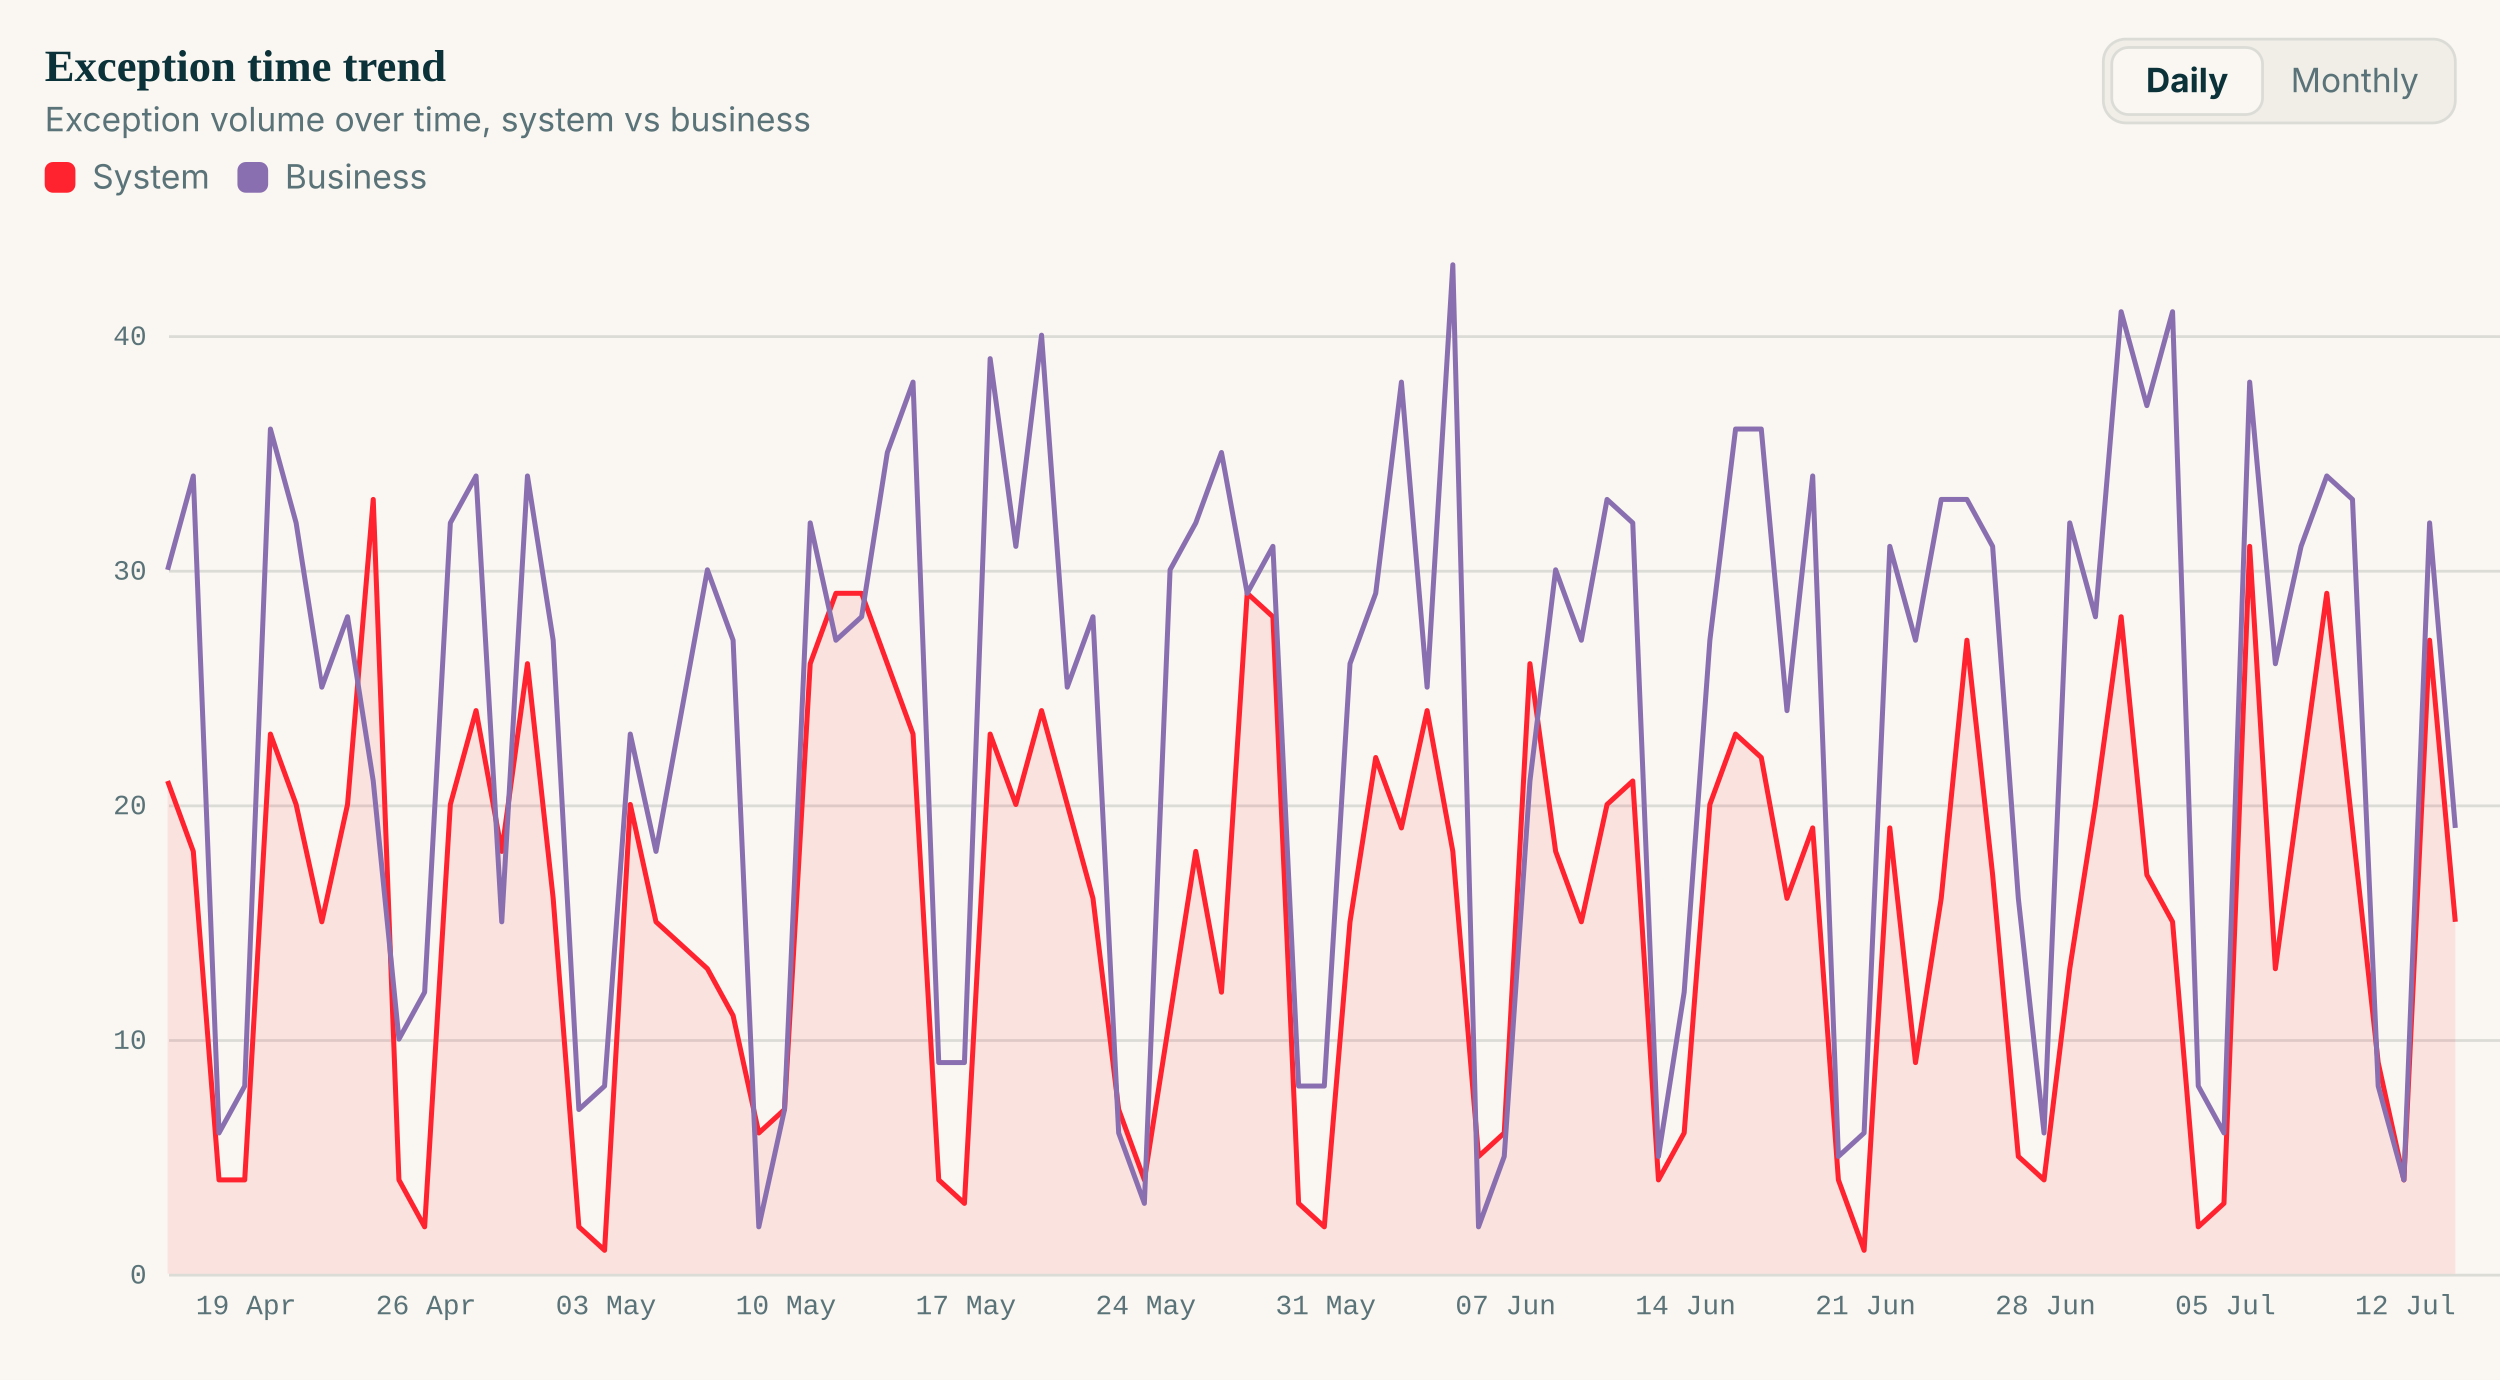
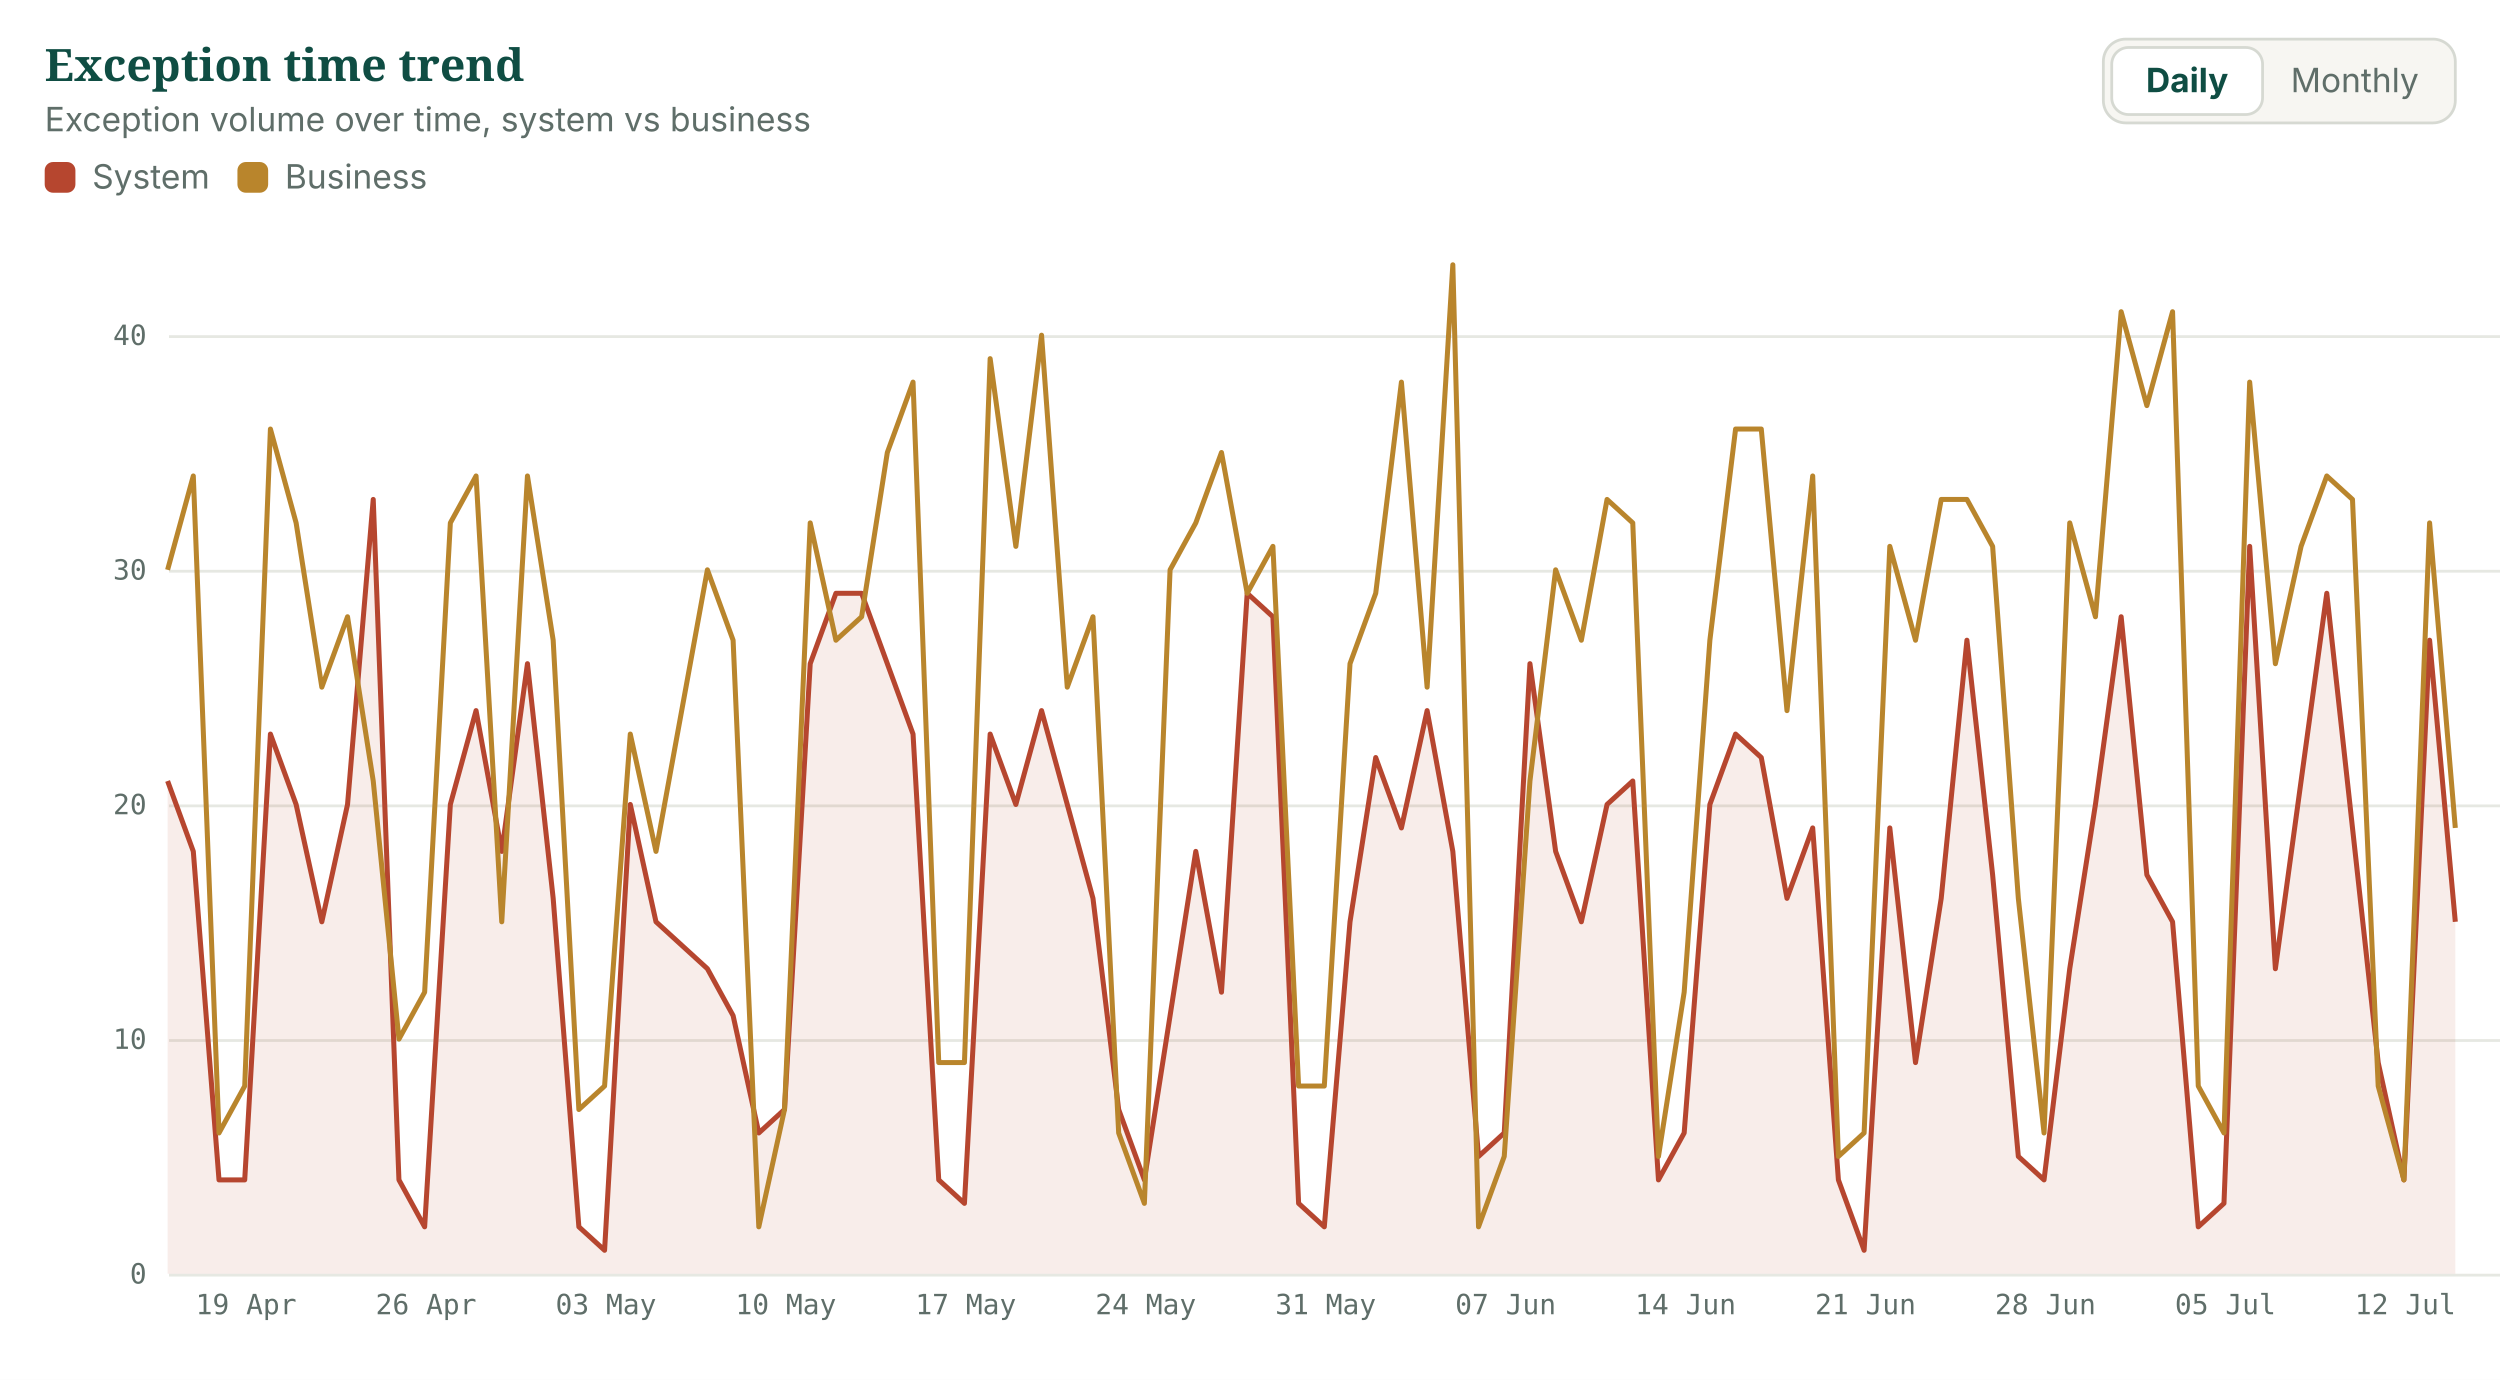
<svg xmlns="http://www.w3.org/2000/svg" version="1.1" class="marks" width="895" height="494" viewBox="0 0 895 494">
-   <rect width="895" height="494" fill="#FAF7F2" />
+   <rect width="895" height="494" fill="#FFFFFF" />
  <g fill="none" stroke-miterlimit="10" transform="translate(0,0)">
    <g class="mark-group role-frame root" role="graphics-object" aria-roledescription="group mark container">
      <g transform="translate(0,0)">
        <path class="background" aria-hidden="true" d="M0,0h895v494h-895Z" />
        <g>
          <g class="mark-text role-mark frame_title" role="graphics-object" aria-roledescription="text mark container">
-             <text text-anchor="start" transform="translate(16,29)" font-family="Georgia, Gelasio, 'Times New Roman', serif" font-size="16px" font-weight="bold" fill="#0B3239">Exception time trend</text>
+             <text text-anchor="start" transform="translate(16,29)" font-family="Fraunces, Cambria, Georgia, Gelasio, serif" font-size="16px" font-weight="bold" fill="#0F4D43">Exception time trend</text>
          </g>
          <g class="mark-text role-mark" role="graphics-object" aria-roledescription="text mark container">
-             <text text-anchor="start" transform="translate(16,47)" font-family="Calibri, Carlito, 'Segoe UI', Inter, Arial, sans-serif" font-size="12px" fill="#5A7378">Exception volume over time, system vs business</text>
+             <text text-anchor="start" transform="translate(16,47)" font-family="Inter, 'Segoe UI', Carlito, Calibri, Arial, sans-serif" font-size="12px" fill="#5F6E69">Exception volume over time, system vs business</text>
          </g>
          <g class="mark-rect role-mark" role="graphics-symbol" aria-roledescription="rect mark container">
-             <path d="M19,58L24,58C25.656,58,27,59.344,27,61L27,66C27,67.656,25.656,69,24,69L19,69C17.344,69,16,67.656,16,66L16,61C16,59.344,17.344,58,19,58Z" fill="#FF222F" />
+             <path d="M19,58L24,58C25.656,58,27,59.344,27,61L27,66C27,67.656,25.656,69,24,69L19,69C17.344,69,16,67.656,16,66L16,61C16,59.344,17.344,58,19,58Z" fill="#B6462F" />
          </g>
          <g class="mark-text role-mark" role="graphics-object" aria-roledescription="text mark container">
-             <text text-anchor="start" transform="translate(33,67.5)" font-family="Calibri, Carlito, 'Segoe UI', Inter, Arial, sans-serif" font-size="12px" fill="#5A7378">System</text>
+             <text text-anchor="start" transform="translate(33,67.5)" font-family="Inter, 'Segoe UI', Carlito, Calibri, Arial, sans-serif" font-size="12px" fill="#5F6E69">System</text>
          </g>
          <g class="mark-rect role-mark" role="graphics-symbol" aria-roledescription="rect mark container">
-             <path d="M88,58L93,58C94.656,58,96,59.344,96,61L96,66C96,67.656,94.656,69,93,69L88,69C86.344,69,85,67.656,85,66L85,61C85,59.344,86.344,58,88,58Z" fill="#8A6FB0" />
+             <path d="M88,58L93,58C94.656,58,96,59.344,96,61L96,66C96,67.656,94.656,69,93,69L88,69C86.344,69,85,67.656,85,66L85,61C85,59.344,86.344,58,88,58Z" fill="#B9852C" />
          </g>
          <g class="mark-text role-mark" role="graphics-object" aria-roledescription="text mark container">
-             <text text-anchor="start" transform="translate(102,67.5)" font-family="Calibri, Carlito, 'Segoe UI', Inter, Arial, sans-serif" font-size="12px" fill="#5A7378">Business</text>
+             <text text-anchor="start" transform="translate(102,67.5)" font-family="Inter, 'Segoe UI', Carlito, Calibri, Arial, sans-serif" font-size="12px" fill="#5F6E69">Business</text>
          </g>
          <g class="mark-rect role-mark" role="graphics-symbol" aria-roledescription="rect mark container">
-             <path d="M761,14L871,14C875.415,14,879,17.585,879,22L879,36C879,40.415,875.415,44,871,44L761,44C756.585,44,753,40.415,753,36L753,22C753,17.585,756.585,14,761,14Z" fill="#F1EEE8" stroke="#DCDCD7" />
+             <path d="M761,14L871,14C875.415,14,879,17.585,879,22L879,36C879,40.415,875.415,44,871,44L761,44C756.585,44,753,40.415,753,36L753,22C753,17.585,756.585,14,761,14Z" fill="#F7F6F2" stroke="#D6D9D2" />
          </g>
          <g class="mark-rect role-mark seg_grain_0" role="graphics-symbol" aria-roledescription="rect mark container">
-             <path d="M762,17L804,17C807.311,17,810,19.689,810,23L810,35C810,38.311,807.311,41,804,41L762,41C758.689,41,756,38.311,756,35L756,23C756,19.689,758.689,17,762,17Z" fill="#FAF7F2" stroke="#DCDCD7" />
+             <path d="M762,17L804,17C807.311,17,810,19.689,810,23L810,35C810,38.311,807.311,41,804,41L762,41C758.689,41,756,38.311,756,35L756,23C756,19.689,758.689,17,762,17Z" fill="#FFFFFF" stroke="#D6D9D2" />
          </g>
          <g class="mark-text role-mark" role="graphics-object" aria-roledescription="text mark container" pointer-events="none">
-             <text text-anchor="middle" transform="translate(783,33)" font-family="Calibri, Carlito, 'Segoe UI', Inter, Arial, sans-serif" font-size="12px" font-weight="bold" fill="#0B3239">Daily</text>
+             <text text-anchor="middle" transform="translate(783,33)" font-family="Inter, 'Segoe UI', Carlito, Calibri, Arial, sans-serif" font-size="12px" font-weight="bold" fill="#0F4D43">Daily</text>
          </g>
          <g class="mark-rect role-mark seg_grain_1" role="graphics-symbol" aria-roledescription="rect mark container">
            <path d="M816,17L870,17C873.311,17,876,19.689,876,23L876,35C876,38.311,873.311,41,870,41L816,41C812.689,41,810,38.311,810,35L810,23C810,19.689,812.689,17,816,17Z" />
          </g>
          <g class="mark-text role-mark" role="graphics-object" aria-roledescription="text mark container" pointer-events="none">
-             <text text-anchor="middle" transform="translate(843,33)" font-family="Calibri, Carlito, 'Segoe UI', Inter, Arial, sans-serif" font-size="12px" font-weight="normal" fill="#5A7378">Monthly</text>
+             <text text-anchor="middle" transform="translate(843,33)" font-family="Inter, 'Segoe UI', Carlito, Calibri, Arial, sans-serif" font-size="12px" font-weight="normal" fill="#5F6E69">Monthly</text>
          </g>
          <g class="mark-group role-scope chart" role="graphics-object" aria-roledescription="group mark container">
            <g transform="translate(60,78)">
              <path class="background" aria-hidden="true" d="M0,0h819v378h-819Z" />
              <g>
                <g class="mark-group role-axis" role="graphics-symbol" aria-roledescription="axis" aria-label="Y-axis for a linear scale with values from 0 to 45">
                  <g transform="translate(0.5,0.5)">
                    <path class="background" aria-hidden="true" d="M0,0h0v0h0Z" pointer-events="none" />
                    <g>
                      <g class="mark-rule role-axis-grid" pointer-events="none">
-                         <line transform="translate(0,378)" x2="895" y2="0" stroke="#DCDCD7" stroke-width="1" opacity="1" />
-                         <line transform="translate(0,294)" x2="895" y2="0" stroke="#DCDCD7" stroke-width="1" opacity="1" />
-                         <line transform="translate(0,210)" x2="895" y2="0" stroke="#DCDCD7" stroke-width="1" opacity="1" />
-                         <line transform="translate(0,126)" x2="895" y2="0" stroke="#DCDCD7" stroke-width="1" opacity="1" />
-                         <line transform="translate(0,42)" x2="895" y2="0" stroke="#DCDCD7" stroke-width="1" opacity="1" />
+                         <line transform="translate(0,378)" x2="895" y2="0" stroke="#E6E8E2" stroke-width="1" opacity="1" />
+                         <line transform="translate(0,294)" x2="895" y2="0" stroke="#E6E8E2" stroke-width="1" opacity="1" />
+                         <line transform="translate(0,210)" x2="895" y2="0" stroke="#E6E8E2" stroke-width="1" opacity="1" />
+                         <line transform="translate(0,126)" x2="895" y2="0" stroke="#E6E8E2" stroke-width="1" opacity="1" />
+                         <line transform="translate(0,42)" x2="895" y2="0" stroke="#E6E8E2" stroke-width="1" opacity="1" />
                      </g>
                      <g class="mark-text role-axis-label" pointer-events="none">
-                         <text text-anchor="end" transform="translate(-8,381)" font-family="'JetBrains Mono', 'Roboto Mono', Consolas, 'Courier New', monospace" font-size="10px" fill="#5A7378" opacity="1">0</text>
-                         <text text-anchor="end" transform="translate(-8,297)" font-family="'JetBrains Mono', 'Roboto Mono', Consolas, 'Courier New', monospace" font-size="10px" fill="#5A7378" opacity="1">10</text>
-                         <text text-anchor="end" transform="translate(-8,213)" font-family="'JetBrains Mono', 'Roboto Mono', Consolas, 'Courier New', monospace" font-size="10px" fill="#5A7378" opacity="1">20</text>
-                         <text text-anchor="end" transform="translate(-8,129)" font-family="'JetBrains Mono', 'Roboto Mono', Consolas, 'Courier New', monospace" font-size="10px" fill="#5A7378" opacity="1">30</text>
-                         <text text-anchor="end" transform="translate(-8,45)" font-family="'JetBrains Mono', 'Roboto Mono', Consolas, 'Courier New', monospace" font-size="10px" fill="#5A7378" opacity="1">40</text>
+                         <text text-anchor="end" transform="translate(-8,381)" font-family="'JetBrains Mono', Consolas, 'Roboto Mono', monospace" font-size="10px" fill="#5F6E69" opacity="1">0</text>
+                         <text text-anchor="end" transform="translate(-8,297)" font-family="'JetBrains Mono', Consolas, 'Roboto Mono', monospace" font-size="10px" fill="#5F6E69" opacity="1">10</text>
+                         <text text-anchor="end" transform="translate(-8,213)" font-family="'JetBrains Mono', Consolas, 'Roboto Mono', monospace" font-size="10px" fill="#5F6E69" opacity="1">20</text>
+                         <text text-anchor="end" transform="translate(-8,129)" font-family="'JetBrains Mono', Consolas, 'Roboto Mono', monospace" font-size="10px" fill="#5F6E69" opacity="1">30</text>
+                         <text text-anchor="end" transform="translate(-8,45)" font-family="'JetBrains Mono', Consolas, 'Roboto Mono', monospace" font-size="10px" fill="#5F6E69" opacity="1">40</text>
                      </g>
                    </g>
                    <path class="foreground" aria-hidden="true" d="" pointer-events="none" display="none" />
                  </g>
                </g>
                <g class="mark-group role-axis" role="graphics-symbol" aria-roledescription="axis" aria-label="X-axis for a utc scale with values from Thursday, 16 April 2026, 12:00:00 AM UTC to Tuesday, 14 July 2026, 12:00:00 AM UTC">
                  <g transform="translate(0.5,378.5)">
                    <path class="background" aria-hidden="true" d="M0,0h0v0h0Z" pointer-events="none" />
                    <g>
                      <g class="mark-text role-axis-label" pointer-events="none">
-                         <text text-anchor="middle" transform="translate(27.60674,14)" font-family="'JetBrains Mono', 'Roboto Mono', Consolas, 'Courier New', monospace" font-size="10px" fill="#5A7378" opacity="1">19 Apr</text>
-                         <text text-anchor="middle" transform="translate(92.02247,14)" font-family="'JetBrains Mono', 'Roboto Mono', Consolas, 'Courier New', monospace" font-size="10px" fill="#5A7378" opacity="1">26 Apr</text>
-                         <text text-anchor="middle" transform="translate(156.4382,14)" font-family="'JetBrains Mono', 'Roboto Mono', Consolas, 'Courier New', monospace" font-size="10px" fill="#5A7378" opacity="1">03 May</text>
-                         <text text-anchor="middle" transform="translate(220.8539,14)" font-family="'JetBrains Mono', 'Roboto Mono', Consolas, 'Courier New', monospace" font-size="10px" fill="#5A7378" opacity="1">10 May</text>
-                         <text text-anchor="middle" transform="translate(285.2697,14)" font-family="'JetBrains Mono', 'Roboto Mono', Consolas, 'Courier New', monospace" font-size="10px" fill="#5A7378" opacity="1">17 May</text>
-                         <text text-anchor="middle" transform="translate(349.6854,14)" font-family="'JetBrains Mono', 'Roboto Mono', Consolas, 'Courier New', monospace" font-size="10px" fill="#5A7378" opacity="1">24 May</text>
-                         <text text-anchor="middle" transform="translate(414.1011,14)" font-family="'JetBrains Mono', 'Roboto Mono', Consolas, 'Courier New', monospace" font-size="10px" fill="#5A7378" opacity="1">31 May</text>
-                         <text text-anchor="middle" transform="translate(478.5169,14)" font-family="'JetBrains Mono', 'Roboto Mono', Consolas, 'Courier New', monospace" font-size="10px" fill="#5A7378" opacity="1">07 Jun</text>
-                         <text text-anchor="middle" transform="translate(542.9326,14)" font-family="'JetBrains Mono', 'Roboto Mono', Consolas, 'Courier New', monospace" font-size="10px" fill="#5A7378" opacity="1">14 Jun</text>
-                         <text text-anchor="middle" transform="translate(607.3483,14)" font-family="'JetBrains Mono', 'Roboto Mono', Consolas, 'Courier New', monospace" font-size="10px" fill="#5A7378" opacity="1">21 Jun</text>
-                         <text text-anchor="middle" transform="translate(671.764,14)" font-family="'JetBrains Mono', 'Roboto Mono', Consolas, 'Courier New', monospace" font-size="10px" fill="#5A7378" opacity="1">28 Jun</text>
-                         <text text-anchor="middle" transform="translate(736.1798,14)" font-family="'JetBrains Mono', 'Roboto Mono', Consolas, 'Courier New', monospace" font-size="10px" fill="#5A7378" opacity="1">05 Jul</text>
-                         <text text-anchor="middle" transform="translate(800.5955,14)" font-family="'JetBrains Mono', 'Roboto Mono', Consolas, 'Courier New', monospace" font-size="10px" fill="#5A7378" opacity="1">12 Jul</text>
+                         <text text-anchor="middle" transform="translate(27.60674,14)" font-family="'JetBrains Mono', Consolas, 'Roboto Mono', monospace" font-size="10px" fill="#5F6E69" opacity="1">19 Apr</text>
+                         <text text-anchor="middle" transform="translate(92.02247,14)" font-family="'JetBrains Mono', Consolas, 'Roboto Mono', monospace" font-size="10px" fill="#5F6E69" opacity="1">26 Apr</text>
+                         <text text-anchor="middle" transform="translate(156.4382,14)" font-family="'JetBrains Mono', Consolas, 'Roboto Mono', monospace" font-size="10px" fill="#5F6E69" opacity="1">03 May</text>
+                         <text text-anchor="middle" transform="translate(220.8539,14)" font-family="'JetBrains Mono', Consolas, 'Roboto Mono', monospace" font-size="10px" fill="#5F6E69" opacity="1">10 May</text>
+                         <text text-anchor="middle" transform="translate(285.2697,14)" font-family="'JetBrains Mono', Consolas, 'Roboto Mono', monospace" font-size="10px" fill="#5F6E69" opacity="1">17 May</text>
+                         <text text-anchor="middle" transform="translate(349.6854,14)" font-family="'JetBrains Mono', Consolas, 'Roboto Mono', monospace" font-size="10px" fill="#5F6E69" opacity="1">24 May</text>
+                         <text text-anchor="middle" transform="translate(414.1011,14)" font-family="'JetBrains Mono', Consolas, 'Roboto Mono', monospace" font-size="10px" fill="#5F6E69" opacity="1">31 May</text>
+                         <text text-anchor="middle" transform="translate(478.5169,14)" font-family="'JetBrains Mono', Consolas, 'Roboto Mono', monospace" font-size="10px" fill="#5F6E69" opacity="1">07 Jun</text>
+                         <text text-anchor="middle" transform="translate(542.9326,14)" font-family="'JetBrains Mono', Consolas, 'Roboto Mono', monospace" font-size="10px" fill="#5F6E69" opacity="1">14 Jun</text>
+                         <text text-anchor="middle" transform="translate(607.3483,14)" font-family="'JetBrains Mono', Consolas, 'Roboto Mono', monospace" font-size="10px" fill="#5F6E69" opacity="1">21 Jun</text>
+                         <text text-anchor="middle" transform="translate(671.764,14)" font-family="'JetBrains Mono', Consolas, 'Roboto Mono', monospace" font-size="10px" fill="#5F6E69" opacity="1">28 Jun</text>
+                         <text text-anchor="middle" transform="translate(736.1798,14)" font-family="'JetBrains Mono', Consolas, 'Roboto Mono', monospace" font-size="10px" fill="#5F6E69" opacity="1">05 Jul</text>
+                         <text text-anchor="middle" transform="translate(800.5955,14)" font-family="'JetBrains Mono', Consolas, 'Roboto Mono', monospace" font-size="10px" fill="#5F6E69" opacity="1">12 Jul</text>
                      </g>
                    </g>
                    <path class="foreground" aria-hidden="true" d="" pointer-events="none" display="none" />
                  </g>
                </g>
                <g class="mark-area role-mark" role="graphics-symbol" aria-roledescription="area mark container">
-                   <path d="M0,201.6L9.202,226.8L18.404,344.4L27.607,344.4L36.809,184.8L46.011,210L55.213,252L64.416,210L73.618,100.8L82.82,344.4L92.022,361.2L101.225,210L110.427,176.4L119.629,226.8L128.831,159.6L138.034,243.6L147.236,361.2L156.438,369.6L165.64,210L174.843,252L184.045,260.4L193.247,268.8L202.449,285.6L211.652,327.6L220.854,319.2L230.056,159.6L239.258,134.4L248.461,134.4L257.663,159.6L266.865,184.8L276.067,344.4L285.27,352.8L294.472,184.8L303.674,210L312.876,176.4L322.079,210L331.281,243.6L340.483,319.2L349.685,344.4L358.888,285.6L368.09,226.8L377.292,277.2L386.494,134.4L395.697,142.8L404.899,352.8L414.101,361.2L423.303,252L432.506,193.2L441.708,218.4L450.91,176.4L460.112,226.8L469.315,336L478.517,327.6L487.719,159.6L496.921,226.8L506.124,252L515.326,210L524.528,201.6L533.73,344.4L542.933,327.6L552.135,210L561.337,184.8L570.539,193.2L579.742,243.6L588.944,218.4L598.146,344.4L607.348,369.6L616.551,218.4L625.753,302.4L634.955,243.6L644.157,151.2L653.36,235.2L662.562,336L671.764,344.4L680.966,268.8L690.169,210L699.371,142.8L708.573,235.2L717.775,252L726.978,361.2L736.18,352.8L745.382,117.6L754.584,268.8L763.787,201.6L772.989,134.4L782.191,218.4L791.393,302.4L800.596,344.4L809.798,151.2L819,252L819,378L809.798,378L800.596,378L791.393,378L782.191,378L772.989,378L763.787,378L754.584,378L745.382,378L736.18,378L726.978,378L717.775,378L708.573,378L699.371,378L690.169,378L680.966,378L671.764,378L662.562,378L653.36,378L644.157,378L634.955,378L625.753,378L616.551,378L607.348,378L598.146,378L588.944,378L579.742,378L570.539,378L561.337,378L552.135,378L542.933,378L533.73,378L524.528,378L515.326,378L506.124,378L496.921,378L487.719,378L478.517,378L469.315,378L460.112,378L450.91,378L441.708,378L432.506,378L423.303,378L414.101,378L404.899,378L395.697,378L386.494,378L377.292,378L368.09,378L358.888,378L349.685,378L340.483,378L331.281,378L322.079,378L312.876,378L303.674,378L294.472,378L285.27,378L276.067,378L266.865,378L257.663,378L248.461,378L239.258,378L230.056,378L220.854,378L211.652,378L202.449,378L193.247,378L184.045,378L174.843,378L165.64,378L156.438,378L147.236,378L138.034,378L128.831,378L119.629,378L110.427,378L101.225,378L92.022,378L82.82,378L73.618,378L64.416,378L55.213,378L46.011,378L36.809,378L27.607,378L18.404,378L9.202,378L0,378Z" fill="#FF222F" fill-opacity="0.1" />
+                   <path d="M0,201.6L9.202,226.8L18.404,344.4L27.607,344.4L36.809,184.8L46.011,210L55.213,252L64.416,210L73.618,100.8L82.82,344.4L92.022,361.2L101.225,210L110.427,176.4L119.629,226.8L128.831,159.6L138.034,243.6L147.236,361.2L156.438,369.6L165.64,210L174.843,252L184.045,260.4L193.247,268.8L202.449,285.6L211.652,327.6L220.854,319.2L230.056,159.6L239.258,134.4L248.461,134.4L257.663,159.6L266.865,184.8L276.067,344.4L285.27,352.8L294.472,184.8L303.674,210L312.876,176.4L322.079,210L331.281,243.6L340.483,319.2L349.685,344.4L358.888,285.6L368.09,226.8L377.292,277.2L386.494,134.4L395.697,142.8L404.899,352.8L414.101,361.2L423.303,252L432.506,193.2L441.708,218.4L450.91,176.4L460.112,226.8L469.315,336L478.517,327.6L487.719,159.6L496.921,226.8L506.124,252L515.326,210L524.528,201.6L533.73,344.4L542.933,327.6L552.135,210L561.337,184.8L570.539,193.2L579.742,243.6L588.944,218.4L598.146,344.4L607.348,369.6L616.551,218.4L625.753,302.4L634.955,243.6L644.157,151.2L653.36,235.2L662.562,336L671.764,344.4L680.966,268.8L690.169,210L699.371,142.8L708.573,235.2L717.775,252L726.978,361.2L736.18,352.8L745.382,117.6L754.584,268.8L763.787,201.6L772.989,134.4L782.191,218.4L791.393,302.4L800.596,344.4L809.798,151.2L819,252L819,378L809.798,378L800.596,378L791.393,378L782.191,378L772.989,378L763.787,378L754.584,378L745.382,378L736.18,378L726.978,378L717.775,378L708.573,378L699.371,378L690.169,378L680.966,378L671.764,378L662.562,378L653.36,378L644.157,378L634.955,378L625.753,378L616.551,378L607.348,378L598.146,378L588.944,378L579.742,378L570.539,378L561.337,378L552.135,378L542.933,378L533.73,378L524.528,378L515.326,378L506.124,378L496.921,378L487.719,378L478.517,378L469.315,378L460.112,378L450.91,378L441.708,378L432.506,378L423.303,378L414.101,378L404.899,378L395.697,378L386.494,378L377.292,378L368.09,378L358.888,378L349.685,378L340.483,378L331.281,378L322.079,378L312.876,378L303.674,378L294.472,378L285.27,378L276.067,378L266.865,378L257.663,378L248.461,378L239.258,378L230.056,378L220.854,378L211.652,378L202.449,378L193.247,378L184.045,378L174.843,378L165.64,378L156.438,378L147.236,378L138.034,378L128.831,378L119.629,378L110.427,378L101.225,378L92.022,378L82.82,378L73.618,378L64.416,378L55.213,378L46.011,378L36.809,378L27.607,378L18.404,378L9.202,378L0,378Z" fill="#B6462F" fill-opacity="0.1" />
                </g>
                <g class="mark-line role-mark" role="graphics-symbol" aria-roledescription="line mark container">
-                   <path d="M0,201.6L9.202,226.8L18.404,344.4L27.607,344.4L36.809,184.8L46.011,210L55.213,252L64.416,210L73.618,100.8L82.82,344.4L92.022,361.2L101.225,210L110.427,176.4L119.629,226.8L128.831,159.6L138.034,243.6L147.236,361.2L156.438,369.6L165.64,210L174.843,252L184.045,260.4L193.247,268.8L202.449,285.6L211.652,327.6L220.854,319.2L230.056,159.6L239.258,134.4L248.461,134.4L257.663,159.6L266.865,184.8L276.067,344.4L285.27,352.8L294.472,184.8L303.674,210L312.876,176.4L322.079,210L331.281,243.6L340.483,319.2L349.685,344.4L358.888,285.6L368.09,226.8L377.292,277.2L386.494,134.4L395.697,142.8L404.899,352.8L414.101,361.2L423.303,252L432.506,193.2L441.708,218.4L450.91,176.4L460.112,226.8L469.315,336L478.517,327.6L487.719,159.6L496.921,226.8L506.124,252L515.326,210L524.528,201.6L533.73,344.4L542.933,327.6L552.135,210L561.337,184.8L570.539,193.2L579.742,243.6L588.944,218.4L598.146,344.4L607.348,369.6L616.551,218.4L625.753,302.4L634.955,243.6L644.157,151.2L653.36,235.2L662.562,336L671.764,344.4L680.966,268.8L690.169,210L699.371,142.8L708.573,235.2L717.775,252L726.978,361.2L736.18,352.8L745.382,117.6L754.584,268.8L763.787,201.6L772.989,134.4L782.191,218.4L791.393,302.4L800.596,344.4L809.798,151.2L819,252" stroke="#FF222F" stroke-width="1.8" stroke-linejoin="round" />
+                   <path d="M0,201.6L9.202,226.8L18.404,344.4L27.607,344.4L36.809,184.8L46.011,210L55.213,252L64.416,210L73.618,100.8L82.82,344.4L92.022,361.2L101.225,210L110.427,176.4L119.629,226.8L128.831,159.6L138.034,243.6L147.236,361.2L156.438,369.6L165.64,210L174.843,252L184.045,260.4L193.247,268.8L202.449,285.6L211.652,327.6L220.854,319.2L230.056,159.6L239.258,134.4L248.461,134.4L257.663,159.6L266.865,184.8L276.067,344.4L285.27,352.8L294.472,184.8L303.674,210L312.876,176.4L322.079,210L331.281,243.6L340.483,319.2L349.685,344.4L358.888,285.6L368.09,226.8L377.292,277.2L386.494,134.4L395.697,142.8L404.899,352.8L414.101,361.2L423.303,252L432.506,193.2L441.708,218.4L450.91,176.4L460.112,226.8L469.315,336L478.517,327.6L487.719,159.6L496.921,226.8L506.124,252L515.326,210L524.528,201.6L533.73,344.4L542.933,327.6L552.135,210L561.337,184.8L570.539,193.2L579.742,243.6L588.944,218.4L598.146,344.4L607.348,369.6L616.551,218.4L625.753,302.4L634.955,243.6L644.157,151.2L653.36,235.2L662.562,336L671.764,344.4L680.966,268.8L690.169,210L699.371,142.8L708.573,235.2L717.775,252L726.978,361.2L736.18,352.8L745.382,117.6L754.584,268.8L763.787,201.6L772.989,134.4L782.191,218.4L791.393,302.4L800.596,344.4L809.798,151.2L819,252" stroke="#B6462F" stroke-width="1.8" stroke-linejoin="round" />
                </g>
                <g class="mark-line role-mark" role="graphics-symbol" aria-roledescription="line mark container">
-                   <path d="M0,126L9.202,92.4L18.404,327.6L27.607,310.8L36.809,75.6L46.011,109.2L55.213,168L64.416,142.8L73.618,201.6L82.82,294L92.022,277.2L101.225,109.2L110.427,92.4L119.629,252L128.831,92.4L138.034,151.2L147.236,319.2L156.438,310.8L165.64,184.8L174.843,226.8L184.045,176.4L193.247,126L202.449,151.2L211.652,361.2L220.854,319.2L230.056,109.2L239.258,151.2L248.461,142.8L257.663,84L266.865,58.8L276.067,302.4L285.27,302.4L294.472,50.4L303.674,117.6L312.876,42L322.079,168L331.281,142.8L340.483,327.6L349.685,352.8L358.888,126L368.09,109.2L377.292,84L386.494,134.4L395.697,117.6L404.899,310.8L414.101,310.8L423.303,159.6L432.506,134.4L441.708,58.8L450.91,168L460.112,16.8L469.315,361.2L478.517,336L487.719,201.6L496.921,126L506.124,151.2L515.326,100.8L524.528,109.2L533.73,336L542.933,277.2L552.135,151.2L561.337,75.6L570.539,75.6L579.742,176.4L588.944,92.4L598.146,336L607.348,327.6L616.551,117.6L625.753,151.2L634.955,100.8L644.157,100.8L653.36,117.6L662.562,243.6L671.764,327.6L680.966,109.2L690.169,142.8L699.371,33.6L708.573,67.2L717.775,33.6L726.978,310.8L736.18,327.6L745.382,58.8L754.584,159.6L763.787,117.6L772.989,92.4L782.191,100.8L791.393,310.8L800.596,344.4L809.798,109.2L819,218.4" stroke="#8A6FB0" stroke-width="1.8" stroke-linejoin="round" />
+                   <path d="M0,126L9.202,92.4L18.404,327.6L27.607,310.8L36.809,75.6L46.011,109.2L55.213,168L64.416,142.8L73.618,201.6L82.82,294L92.022,277.2L101.225,109.2L110.427,92.4L119.629,252L128.831,92.4L138.034,151.2L147.236,319.2L156.438,310.8L165.64,184.8L174.843,226.8L184.045,176.4L193.247,126L202.449,151.2L211.652,361.2L220.854,319.2L230.056,109.2L239.258,151.2L248.461,142.8L257.663,84L266.865,58.8L276.067,302.4L285.27,302.4L294.472,50.4L303.674,117.6L312.876,42L322.079,168L331.281,142.8L340.483,327.6L349.685,352.8L358.888,126L368.09,109.2L377.292,84L386.494,134.4L395.697,117.6L404.899,310.8L414.101,310.8L423.303,159.6L432.506,134.4L441.708,58.8L450.91,168L460.112,16.8L469.315,361.2L478.517,336L487.719,201.6L496.921,126L506.124,151.2L515.326,100.8L524.528,109.2L533.73,336L542.933,277.2L552.135,151.2L561.337,75.6L570.539,75.6L579.742,176.4L588.944,92.4L598.146,336L607.348,327.6L616.551,117.6L625.753,151.2L634.955,100.8L644.157,100.8L653.36,117.6L662.562,243.6L671.764,327.6L680.966,109.2L690.169,142.8L699.371,33.6L708.573,67.2L717.775,33.6L726.978,310.8L736.18,327.6L745.382,58.8L754.584,159.6L763.787,117.6L772.989,92.4L782.191,100.8L791.393,310.8L800.596,344.4L809.798,109.2L819,218.4" stroke="#B9852C" stroke-width="1.8" stroke-linejoin="round" />
                </g>
                <g class="mark-rect role-mark chart_hover" role="graphics-symbol" aria-roledescription="rect mark container">
-                   <path d="M-4.55,0h9.1v378h-9.1Z" fill="#0B3239" fill-opacity="0" />
-                   <path d="M4.652,0h9.1v378h-9.1Z" fill="#0B3239" fill-opacity="0" />
-                   <path d="M13.854,0h9.1v378h-9.1Z" fill="#0B3239" fill-opacity="0" />
-                   <path d="M23.057,0h9.1v378h-9.1Z" fill="#0B3239" fill-opacity="0" />
-                   <path d="M32.259,0h9.1v378h-9.1Z" fill="#0B3239" fill-opacity="0" />
-                   <path d="M41.461,0h9.1v378h-9.1Z" fill="#0B3239" fill-opacity="0" />
-                   <path d="M50.663,0h9.1v378h-9.1Z" fill="#0B3239" fill-opacity="0" />
-                   <path d="M59.866,0h9.1v378h-9.1Z" fill="#0B3239" fill-opacity="0" />
-                   <path d="M69.068,0h9.1v378h-9.1Z" fill="#0B3239" fill-opacity="0" />
-                   <path d="M78.27,0h9.1v378h-9.1Z" fill="#0B3239" fill-opacity="0" />
-                   <path d="M87.472,0h9.1v378h-9.1Z" fill="#0B3239" fill-opacity="0" />
-                   <path d="M96.675,0h9.1v378h-9.1Z" fill="#0B3239" fill-opacity="0" />
-                   <path d="M105.877,0h9.1v378h-9.1Z" fill="#0B3239" fill-opacity="0" />
-                   <path d="M115.079,0h9.1v378h-9.1Z" fill="#0B3239" fill-opacity="0" />
-                   <path d="M124.281,0h9.1v378h-9.1Z" fill="#0B3239" fill-opacity="0" />
-                   <path d="M133.484,0h9.1v378h-9.1Z" fill="#0B3239" fill-opacity="0" />
-                   <path d="M142.686,0h9.1v378h-9.1Z" fill="#0B3239" fill-opacity="0" />
-                   <path d="M151.888,0h9.1v378h-9.1Z" fill="#0B3239" fill-opacity="0" />
-                   <path d="M161.09,0h9.1v378h-9.1Z" fill="#0B3239" fill-opacity="0" />
-                   <path d="M170.293,0h9.1v378h-9.1Z" fill="#0B3239" fill-opacity="0" />
-                   <path d="M179.495,0h9.1v378h-9.1Z" fill="#0B3239" fill-opacity="0" />
-                   <path d="M188.697,0h9.1v378h-9.1Z" fill="#0B3239" fill-opacity="0" />
-                   <path d="M197.899,0h9.1v378h-9.1Z" fill="#0B3239" fill-opacity="0" />
-                   <path d="M207.102,0h9.1v378h-9.1Z" fill="#0B3239" fill-opacity="0" />
-                   <path d="M216.304,0h9.1v378h-9.1Z" fill="#0B3239" fill-opacity="0" />
-                   <path d="M225.506,0h9.1v378h-9.1Z" fill="#0B3239" fill-opacity="0" />
-                   <path d="M234.708,0h9.1v378h-9.1Z" fill="#0B3239" fill-opacity="0" />
-                   <path d="M243.911,0h9.1v378h-9.1Z" fill="#0B3239" fill-opacity="0" />
-                   <path d="M253.113,0h9.1v378h-9.1Z" fill="#0B3239" fill-opacity="0" />
-                   <path d="M262.315,0h9.1v378h-9.1Z" fill="#0B3239" fill-opacity="0" />
-                   <path d="M271.517,0h9.1v378h-9.1Z" fill="#0B3239" fill-opacity="0" />
-                   <path d="M280.72,0h9.1v378h-9.1Z" fill="#0B3239" fill-opacity="0" />
-                   <path d="M289.922,0h9.1v378h-9.1Z" fill="#0B3239" fill-opacity="0" />
-                   <path d="M299.124,0h9.1v378h-9.1Z" fill="#0B3239" fill-opacity="0" />
-                   <path d="M308.326,0h9.1v378h-9.1Z" fill="#0B3239" fill-opacity="0" />
-                   <path d="M317.529,0h9.1v378h-9.1Z" fill="#0B3239" fill-opacity="0" />
-                   <path d="M326.731,0h9.1v378h-9.1Z" fill="#0B3239" fill-opacity="0" />
-                   <path d="M335.933,0h9.1v378h-9.1Z" fill="#0B3239" fill-opacity="0" />
-                   <path d="M345.135,0h9.1v378h-9.1Z" fill="#0B3239" fill-opacity="0" />
-                   <path d="M354.338,0h9.1v378h-9.1Z" fill="#0B3239" fill-opacity="0" />
-                   <path d="M363.54,0h9.1v378h-9.1Z" fill="#0B3239" fill-opacity="0" />
-                   <path d="M372.742,0h9.1v378h-9.1Z" fill="#0B3239" fill-opacity="0" />
-                   <path d="M381.944,0h9.1v378h-9.1Z" fill="#0B3239" fill-opacity="0" />
-                   <path d="M391.147,0h9.1v378h-9.1Z" fill="#0B3239" fill-opacity="0" />
-                   <path d="M400.349,0h9.1v378h-9.1Z" fill="#0B3239" fill-opacity="0" />
-                   <path d="M409.551,0h9.1v378h-9.1Z" fill="#0B3239" fill-opacity="0" />
-                   <path d="M418.753,0h9.1v378h-9.1Z" fill="#0B3239" fill-opacity="0" />
-                   <path d="M427.956,0h9.1v378h-9.1Z" fill="#0B3239" fill-opacity="0" />
-                   <path d="M437.158,0h9.1v378h-9.1Z" fill="#0B3239" fill-opacity="0" />
-                   <path d="M446.36,0h9.1v378h-9.1Z" fill="#0B3239" fill-opacity="0" />
-                   <path d="M455.562,0h9.1v378h-9.1Z" fill="#0B3239" fill-opacity="0" />
-                   <path d="M464.765,0h9.1v378h-9.1Z" fill="#0B3239" fill-opacity="0" />
-                   <path d="M473.967,0h9.1v378h-9.1Z" fill="#0B3239" fill-opacity="0" />
-                   <path d="M483.169,0h9.1v378h-9.1Z" fill="#0B3239" fill-opacity="0" />
-                   <path d="M492.371,0h9.1v378h-9.1Z" fill="#0B3239" fill-opacity="0" />
-                   <path d="M501.574,0h9.1v378h-9.1Z" fill="#0B3239" fill-opacity="0" />
-                   <path d="M510.776,0h9.1v378h-9.1Z" fill="#0B3239" fill-opacity="0" />
-                   <path d="M519.978,0h9.1v378h-9.1Z" fill="#0B3239" fill-opacity="0" />
-                   <path d="M529.18,0h9.1v378h-9.1Z" fill="#0B3239" fill-opacity="0" />
-                   <path d="M538.383,0h9.1v378h-9.1Z" fill="#0B3239" fill-opacity="0" />
-                   <path d="M547.585,0h9.1v378h-9.1Z" fill="#0B3239" fill-opacity="0" />
-                   <path d="M556.787,0h9.1v378h-9.1Z" fill="#0B3239" fill-opacity="0" />
-                   <path d="M565.989,0h9.1v378h-9.1Z" fill="#0B3239" fill-opacity="0" />
-                   <path d="M575.192,0h9.1v378h-9.1Z" fill="#0B3239" fill-opacity="0" />
-                   <path d="M584.394,0h9.1v378h-9.1Z" fill="#0B3239" fill-opacity="0" />
-                   <path d="M593.596,0h9.1v378h-9.1Z" fill="#0B3239" fill-opacity="0" />
-                   <path d="M602.798,0h9.1v378h-9.1Z" fill="#0B3239" fill-opacity="0" />
-                   <path d="M612.001,0h9.1v378h-9.1Z" fill="#0B3239" fill-opacity="0" />
-                   <path d="M621.203,0h9.1v378h-9.1Z" fill="#0B3239" fill-opacity="0" />
-                   <path d="M630.405,0h9.1v378h-9.1Z" fill="#0B3239" fill-opacity="0" />
-                   <path d="M639.607,0h9.1v378h-9.1Z" fill="#0B3239" fill-opacity="0" />
-                   <path d="M648.81,0h9.1v378h-9.1Z" fill="#0B3239" fill-opacity="0" />
-                   <path d="M658.012,0h9.1v378h-9.1Z" fill="#0B3239" fill-opacity="0" />
-                   <path d="M667.214,0h9.1v378h-9.1Z" fill="#0B3239" fill-opacity="0" />
-                   <path d="M676.416,0h9.1v378h-9.1Z" fill="#0B3239" fill-opacity="0" />
-                   <path d="M685.619,0h9.1v378h-9.1Z" fill="#0B3239" fill-opacity="0" />
-                   <path d="M694.821,0h9.1v378h-9.1Z" fill="#0B3239" fill-opacity="0" />
-                   <path d="M704.023,0h9.1v378h-9.1Z" fill="#0B3239" fill-opacity="0" />
-                   <path d="M713.225,0h9.1v378h-9.1Z" fill="#0B3239" fill-opacity="0" />
-                   <path d="M722.428,0h9.1v378h-9.1Z" fill="#0B3239" fill-opacity="0" />
-                   <path d="M731.63,0h9.1v378h-9.1Z" fill="#0B3239" fill-opacity="0" />
-                   <path d="M740.832,0h9.1v378h-9.1Z" fill="#0B3239" fill-opacity="0" />
-                   <path d="M750.034,0h9.1v378h-9.1Z" fill="#0B3239" fill-opacity="0" />
-                   <path d="M759.237,0h9.1v378h-9.1Z" fill="#0B3239" fill-opacity="0" />
-                   <path d="M768.439,0h9.1v378h-9.1Z" fill="#0B3239" fill-opacity="0" />
-                   <path d="M777.641,0h9.1v378h-9.1Z" fill="#0B3239" fill-opacity="0" />
-                   <path d="M786.843,0h9.1v378h-9.1Z" fill="#0B3239" fill-opacity="0" />
-                   <path d="M796.046,0h9.1v378h-9.1Z" fill="#0B3239" fill-opacity="0" />
-                   <path d="M805.248,0h9.1v378h-9.1Z" fill="#0B3239" fill-opacity="0" />
-                   <path d="M814.45,0h9.1v378h-9.1Z" fill="#0B3239" fill-opacity="0" />
+                   <path d="M-4.55,0h9.1v378h-9.1Z" fill="#0F4D43" fill-opacity="0" />
+                   <path d="M4.652,0h9.1v378h-9.1Z" fill="#0F4D43" fill-opacity="0" />
+                   <path d="M13.854,0h9.1v378h-9.1Z" fill="#0F4D43" fill-opacity="0" />
+                   <path d="M23.057,0h9.1v378h-9.1Z" fill="#0F4D43" fill-opacity="0" />
+                   <path d="M32.259,0h9.1v378h-9.1Z" fill="#0F4D43" fill-opacity="0" />
+                   <path d="M41.461,0h9.1v378h-9.1Z" fill="#0F4D43" fill-opacity="0" />
+                   <path d="M50.663,0h9.1v378h-9.1Z" fill="#0F4D43" fill-opacity="0" />
+                   <path d="M59.866,0h9.1v378h-9.1Z" fill="#0F4D43" fill-opacity="0" />
+                   <path d="M69.068,0h9.1v378h-9.1Z" fill="#0F4D43" fill-opacity="0" />
+                   <path d="M78.27,0h9.1v378h-9.1Z" fill="#0F4D43" fill-opacity="0" />
+                   <path d="M87.472,0h9.1v378h-9.1Z" fill="#0F4D43" fill-opacity="0" />
+                   <path d="M96.675,0h9.1v378h-9.1Z" fill="#0F4D43" fill-opacity="0" />
+                   <path d="M105.877,0h9.1v378h-9.1Z" fill="#0F4D43" fill-opacity="0" />
+                   <path d="M115.079,0h9.1v378h-9.1Z" fill="#0F4D43" fill-opacity="0" />
+                   <path d="M124.281,0h9.1v378h-9.1Z" fill="#0F4D43" fill-opacity="0" />
+                   <path d="M133.484,0h9.1v378h-9.1Z" fill="#0F4D43" fill-opacity="0" />
+                   <path d="M142.686,0h9.1v378h-9.1Z" fill="#0F4D43" fill-opacity="0" />
+                   <path d="M151.888,0h9.1v378h-9.1Z" fill="#0F4D43" fill-opacity="0" />
+                   <path d="M161.09,0h9.1v378h-9.1Z" fill="#0F4D43" fill-opacity="0" />
+                   <path d="M170.293,0h9.1v378h-9.1Z" fill="#0F4D43" fill-opacity="0" />
+                   <path d="M179.495,0h9.1v378h-9.1Z" fill="#0F4D43" fill-opacity="0" />
+                   <path d="M188.697,0h9.1v378h-9.1Z" fill="#0F4D43" fill-opacity="0" />
+                   <path d="M197.899,0h9.1v378h-9.1Z" fill="#0F4D43" fill-opacity="0" />
+                   <path d="M207.102,0h9.1v378h-9.1Z" fill="#0F4D43" fill-opacity="0" />
+                   <path d="M216.304,0h9.1v378h-9.1Z" fill="#0F4D43" fill-opacity="0" />
+                   <path d="M225.506,0h9.1v378h-9.1Z" fill="#0F4D43" fill-opacity="0" />
+                   <path d="M234.708,0h9.1v378h-9.1Z" fill="#0F4D43" fill-opacity="0" />
+                   <path d="M243.911,0h9.1v378h-9.1Z" fill="#0F4D43" fill-opacity="0" />
+                   <path d="M253.113,0h9.1v378h-9.1Z" fill="#0F4D43" fill-opacity="0" />
+                   <path d="M262.315,0h9.1v378h-9.1Z" fill="#0F4D43" fill-opacity="0" />
+                   <path d="M271.517,0h9.1v378h-9.1Z" fill="#0F4D43" fill-opacity="0" />
+                   <path d="M280.72,0h9.1v378h-9.1Z" fill="#0F4D43" fill-opacity="0" />
+                   <path d="M289.922,0h9.1v378h-9.1Z" fill="#0F4D43" fill-opacity="0" />
+                   <path d="M299.124,0h9.1v378h-9.1Z" fill="#0F4D43" fill-opacity="0" />
+                   <path d="M308.326,0h9.1v378h-9.1Z" fill="#0F4D43" fill-opacity="0" />
+                   <path d="M317.529,0h9.1v378h-9.1Z" fill="#0F4D43" fill-opacity="0" />
+                   <path d="M326.731,0h9.1v378h-9.1Z" fill="#0F4D43" fill-opacity="0" />
+                   <path d="M335.933,0h9.1v378h-9.1Z" fill="#0F4D43" fill-opacity="0" />
+                   <path d="M345.135,0h9.1v378h-9.1Z" fill="#0F4D43" fill-opacity="0" />
+                   <path d="M354.338,0h9.1v378h-9.1Z" fill="#0F4D43" fill-opacity="0" />
+                   <path d="M363.54,0h9.1v378h-9.1Z" fill="#0F4D43" fill-opacity="0" />
+                   <path d="M372.742,0h9.1v378h-9.1Z" fill="#0F4D43" fill-opacity="0" />
+                   <path d="M381.944,0h9.1v378h-9.1Z" fill="#0F4D43" fill-opacity="0" />
+                   <path d="M391.147,0h9.1v378h-9.1Z" fill="#0F4D43" fill-opacity="0" />
+                   <path d="M400.349,0h9.1v378h-9.1Z" fill="#0F4D43" fill-opacity="0" />
+                   <path d="M409.551,0h9.1v378h-9.1Z" fill="#0F4D43" fill-opacity="0" />
+                   <path d="M418.753,0h9.1v378h-9.1Z" fill="#0F4D43" fill-opacity="0" />
+                   <path d="M427.956,0h9.1v378h-9.1Z" fill="#0F4D43" fill-opacity="0" />
+                   <path d="M437.158,0h9.1v378h-9.1Z" fill="#0F4D43" fill-opacity="0" />
+                   <path d="M446.36,0h9.1v378h-9.1Z" fill="#0F4D43" fill-opacity="0" />
+                   <path d="M455.562,0h9.1v378h-9.1Z" fill="#0F4D43" fill-opacity="0" />
+                   <path d="M464.765,0h9.1v378h-9.1Z" fill="#0F4D43" fill-opacity="0" />
+                   <path d="M473.967,0h9.1v378h-9.1Z" fill="#0F4D43" fill-opacity="0" />
+                   <path d="M483.169,0h9.1v378h-9.1Z" fill="#0F4D43" fill-opacity="0" />
+                   <path d="M492.371,0h9.1v378h-9.1Z" fill="#0F4D43" fill-opacity="0" />
+                   <path d="M501.574,0h9.1v378h-9.1Z" fill="#0F4D43" fill-opacity="0" />
+                   <path d="M510.776,0h9.1v378h-9.1Z" fill="#0F4D43" fill-opacity="0" />
+                   <path d="M519.978,0h9.1v378h-9.1Z" fill="#0F4D43" fill-opacity="0" />
+                   <path d="M529.18,0h9.1v378h-9.1Z" fill="#0F4D43" fill-opacity="0" />
+                   <path d="M538.383,0h9.1v378h-9.1Z" fill="#0F4D43" fill-opacity="0" />
+                   <path d="M547.585,0h9.1v378h-9.1Z" fill="#0F4D43" fill-opacity="0" />
+                   <path d="M556.787,0h9.1v378h-9.1Z" fill="#0F4D43" fill-opacity="0" />
+                   <path d="M565.989,0h9.1v378h-9.1Z" fill="#0F4D43" fill-opacity="0" />
+                   <path d="M575.192,0h9.1v378h-9.1Z" fill="#0F4D43" fill-opacity="0" />
+                   <path d="M584.394,0h9.1v378h-9.1Z" fill="#0F4D43" fill-opacity="0" />
+                   <path d="M593.596,0h9.1v378h-9.1Z" fill="#0F4D43" fill-opacity="0" />
+                   <path d="M602.798,0h9.1v378h-9.1Z" fill="#0F4D43" fill-opacity="0" />
+                   <path d="M612.001,0h9.1v378h-9.1Z" fill="#0F4D43" fill-opacity="0" />
+                   <path d="M621.203,0h9.1v378h-9.1Z" fill="#0F4D43" fill-opacity="0" />
+                   <path d="M630.405,0h9.1v378h-9.1Z" fill="#0F4D43" fill-opacity="0" />
+                   <path d="M639.607,0h9.1v378h-9.1Z" fill="#0F4D43" fill-opacity="0" />
+                   <path d="M648.81,0h9.1v378h-9.1Z" fill="#0F4D43" fill-opacity="0" />
+                   <path d="M658.012,0h9.1v378h-9.1Z" fill="#0F4D43" fill-opacity="0" />
+                   <path d="M667.214,0h9.1v378h-9.1Z" fill="#0F4D43" fill-opacity="0" />
+                   <path d="M676.416,0h9.1v378h-9.1Z" fill="#0F4D43" fill-opacity="0" />
+                   <path d="M685.619,0h9.1v378h-9.1Z" fill="#0F4D43" fill-opacity="0" />
+                   <path d="M694.821,0h9.1v378h-9.1Z" fill="#0F4D43" fill-opacity="0" />
+                   <path d="M704.023,0h9.1v378h-9.1Z" fill="#0F4D43" fill-opacity="0" />
+                   <path d="M713.225,0h9.1v378h-9.1Z" fill="#0F4D43" fill-opacity="0" />
+                   <path d="M722.428,0h9.1v378h-9.1Z" fill="#0F4D43" fill-opacity="0" />
+                   <path d="M731.63,0h9.1v378h-9.1Z" fill="#0F4D43" fill-opacity="0" />
+                   <path d="M740.832,0h9.1v378h-9.1Z" fill="#0F4D43" fill-opacity="0" />
+                   <path d="M750.034,0h9.1v378h-9.1Z" fill="#0F4D43" fill-opacity="0" />
+                   <path d="M759.237,0h9.1v378h-9.1Z" fill="#0F4D43" fill-opacity="0" />
+                   <path d="M768.439,0h9.1v378h-9.1Z" fill="#0F4D43" fill-opacity="0" />
+                   <path d="M777.641,0h9.1v378h-9.1Z" fill="#0F4D43" fill-opacity="0" />
+                   <path d="M786.843,0h9.1v378h-9.1Z" fill="#0F4D43" fill-opacity="0" />
+                   <path d="M796.046,0h9.1v378h-9.1Z" fill="#0F4D43" fill-opacity="0" />
+                   <path d="M805.248,0h9.1v378h-9.1Z" fill="#0F4D43" fill-opacity="0" />
+                   <path d="M814.45,0h9.1v378h-9.1Z" fill="#0F4D43" fill-opacity="0" />
                </g>
              </g>
              <path class="foreground" aria-hidden="true" d="" display="none" />
            </g>
          </g>
        </g>
        <path class="foreground" aria-hidden="true" d="" display="none" />
      </g>
    </g>
  </g>
</svg>
